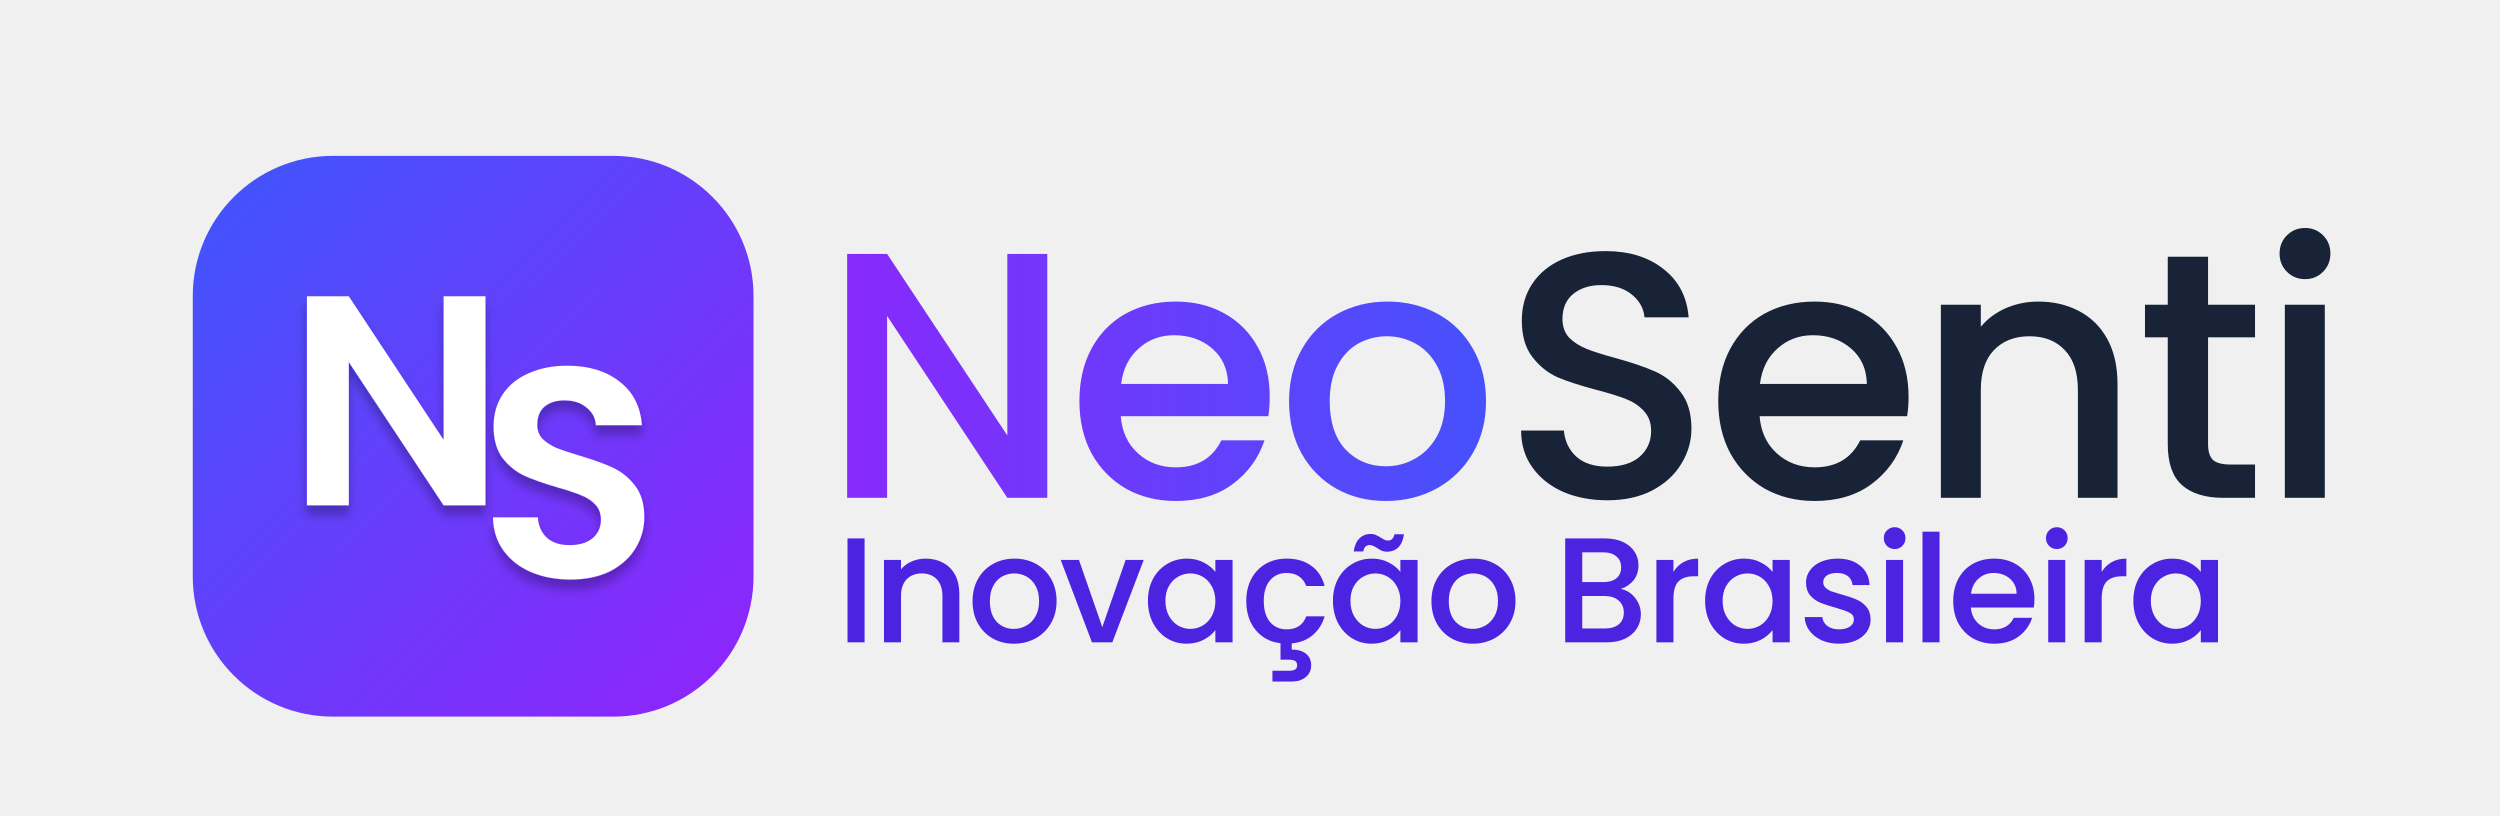
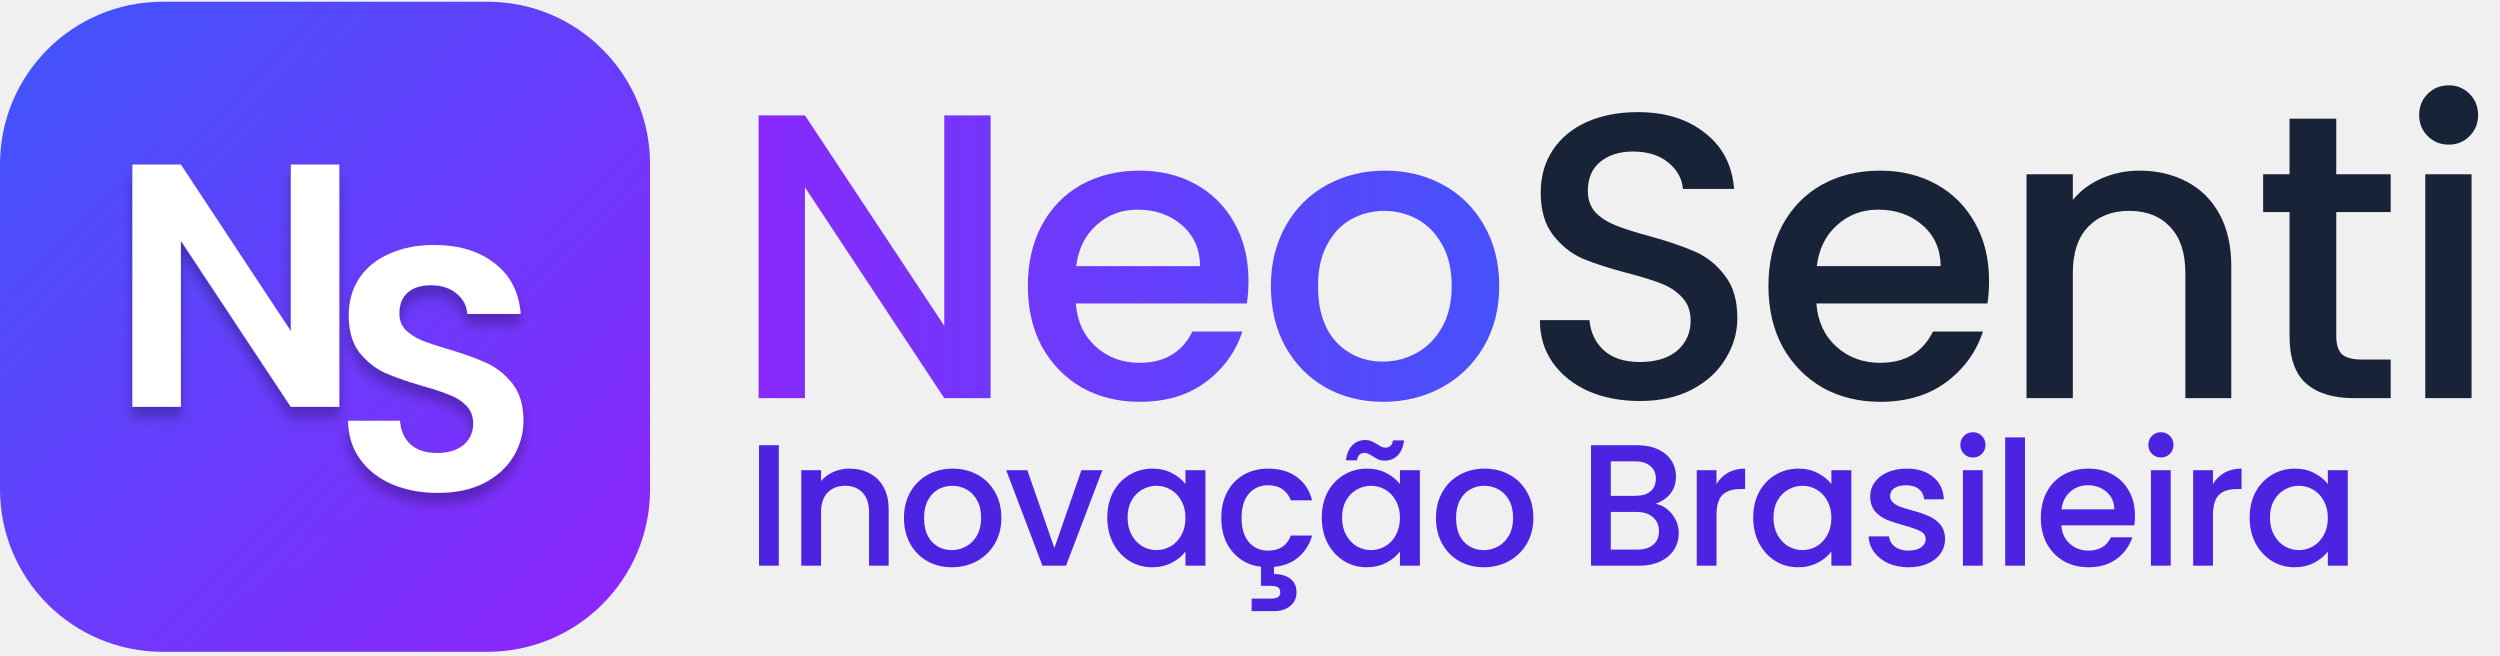
- <svg xmlns="http://www.w3.org/2000/svg" width="1070" height="349" viewBox="0 0 1070 349" fill="none">
-   <path d="M448.234 213.072H431.134L379.684 135.222V213.072H362.584V108.672H379.684L431.134 186.372V108.672H448.234V213.072ZM543.439 169.722C543.439 172.822 543.239 175.622 542.839 178.122H479.689C480.189 184.722 482.639 190.022 487.039 194.022C491.439 198.022 496.839 200.022 503.239 200.022C512.439 200.022 518.939 196.172 522.739 188.472H541.189C538.689 196.072 534.139 202.322 527.539 207.222C521.039 212.022 512.939 214.422 503.239 214.422C495.339 214.422 488.239 212.672 481.939 209.172C475.739 205.572 470.839 200.572 467.239 194.172C463.739 187.672 461.989 180.172 461.989 171.672C461.989 163.172 463.689 155.722 467.089 149.322C470.589 142.822 475.439 137.822 481.639 134.322C487.939 130.822 495.139 129.072 503.239 129.072C511.039 129.072 517.989 130.772 524.089 134.172C530.189 137.572 534.939 142.372 538.339 148.572C541.739 154.672 543.439 161.722 543.439 169.722ZM525.589 164.322C525.489 158.022 523.239 152.972 518.839 149.172C514.439 145.372 508.989 143.472 502.489 143.472C496.589 143.472 491.539 145.372 487.339 149.172C483.139 152.872 480.639 157.922 479.839 164.322H525.589ZM593.118 214.422C585.318 214.422 578.268 212.672 571.968 209.172C565.668 205.572 560.718 200.572 557.118 194.172C553.518 187.672 551.718 180.172 551.718 171.672C551.718 163.272 553.568 155.822 557.268 149.322C560.968 142.822 566.018 137.822 572.418 134.322C578.818 130.822 585.968 129.072 593.868 129.072C601.768 129.072 608.918 130.822 615.318 134.322C621.718 137.822 626.768 142.822 630.468 149.322C634.168 155.822 636.018 163.272 636.018 171.672C636.018 180.072 634.118 187.522 630.318 194.022C626.518 200.522 621.318 205.572 614.718 209.172C608.218 212.672 601.018 214.422 593.118 214.422ZM593.118 199.572C597.518 199.572 601.618 198.522 605.418 196.422C609.318 194.322 612.468 191.172 614.868 186.972C617.268 182.772 618.468 177.672 618.468 171.672C618.468 165.672 617.318 160.622 615.018 156.522C612.718 152.322 609.668 149.172 605.868 147.072C602.068 144.972 597.968 143.922 593.568 143.922C589.168 143.922 585.068 144.972 581.268 147.072C577.568 149.172 574.618 152.322 572.418 156.522C570.218 160.622 569.118 165.672 569.118 171.672C569.118 180.572 571.368 187.472 575.868 192.372C580.468 197.172 586.218 199.572 593.118 199.572Z" fill="url(#paint0_linear_36_146)" />
-   <path d="M687.934 214.122C680.934 214.122 674.634 212.922 669.034 210.522C663.434 208.022 659.034 204.522 655.834 200.022C652.634 195.522 651.034 190.272 651.034 184.272H669.334C669.734 188.772 671.484 192.472 674.584 195.372C677.784 198.272 682.234 199.722 687.934 199.722C693.834 199.722 698.434 198.322 701.734 195.522C705.034 192.622 706.684 188.922 706.684 184.422C706.684 180.922 705.634 178.072 703.534 175.872C701.534 173.672 698.984 171.972 695.884 170.772C692.884 169.572 688.684 168.272 683.284 166.872C676.484 165.072 670.934 163.272 666.634 161.472C662.434 159.572 658.834 156.672 655.834 152.772C652.834 148.872 651.334 143.672 651.334 137.172C651.334 131.172 652.834 125.922 655.834 121.422C658.834 116.922 663.034 113.472 668.434 111.072C673.834 108.672 680.084 107.472 687.184 107.472C697.284 107.472 705.534 110.022 711.934 115.122C718.434 120.122 722.034 127.022 722.734 135.822H703.834C703.534 132.022 701.734 128.772 698.434 126.072C695.134 123.372 690.784 122.022 685.384 122.022C680.484 122.022 676.484 123.272 673.384 125.772C670.284 128.272 668.734 131.872 668.734 136.572C668.734 139.772 669.684 142.422 671.584 144.522C673.584 146.522 676.084 148.122 679.084 149.322C682.084 150.522 686.184 151.822 691.384 153.222C698.284 155.122 703.884 157.022 708.184 158.922C712.584 160.822 716.284 163.772 719.284 167.772C722.384 171.672 723.934 176.922 723.934 183.522C723.934 188.822 722.484 193.822 719.584 198.522C716.784 203.222 712.634 207.022 707.134 209.922C701.734 212.722 695.334 214.122 687.934 214.122ZM816.861 169.722C816.861 172.822 816.661 175.622 816.261 178.122H753.111C753.611 184.722 756.061 190.022 760.461 194.022C764.861 198.022 770.261 200.022 776.661 200.022C785.861 200.022 792.361 196.172 796.161 188.472H814.611C812.111 196.072 807.561 202.322 800.961 207.222C794.461 212.022 786.361 214.422 776.661 214.422C768.761 214.422 761.661 212.672 755.361 209.172C749.161 205.572 744.261 200.572 740.661 194.172C737.161 187.672 735.411 180.172 735.411 171.672C735.411 163.172 737.111 155.722 740.511 149.322C744.011 142.822 748.861 137.822 755.061 134.322C761.361 130.822 768.561 129.072 776.661 129.072C784.461 129.072 791.411 130.772 797.511 134.172C803.611 137.572 808.361 142.372 811.761 148.572C815.161 154.672 816.861 161.722 816.861 169.722ZM799.011 164.322C798.911 158.022 796.661 152.972 792.261 149.172C787.861 145.372 782.411 143.472 775.911 143.472C770.011 143.472 764.961 145.372 760.761 149.172C756.561 152.872 754.061 157.922 753.261 164.322H799.011ZM872.389 129.072C878.889 129.072 884.689 130.422 889.789 133.122C894.989 135.822 899.039 139.822 901.939 145.122C904.839 150.422 906.289 156.822 906.289 164.322V213.072H889.339V166.872C889.339 159.472 887.489 153.822 883.789 149.922C880.089 145.922 875.039 143.922 868.639 143.922C862.239 143.922 857.139 145.922 853.339 149.922C849.639 153.822 847.789 159.472 847.789 166.872V213.072H830.689V130.422H847.789V139.872C850.589 136.472 854.139 133.822 858.439 131.922C862.839 130.022 867.489 129.072 872.389 129.072ZM945.052 144.372V190.122C945.052 193.222 945.752 195.472 947.152 196.872C948.652 198.172 951.152 198.822 954.652 198.822H965.152V213.072H951.652C943.952 213.072 938.052 211.272 933.952 207.672C929.852 204.072 927.802 198.222 927.802 190.122V144.372H918.052V130.422H927.802V109.872H945.052V130.422H965.152V144.372H945.052ZM986.612 119.472C983.512 119.472 980.912 118.422 978.812 116.322C976.712 114.222 975.662 111.622 975.662 108.522C975.662 105.422 976.712 102.822 978.812 100.722C980.912 98.622 983.512 97.572 986.612 97.572C989.612 97.572 992.162 98.622 994.262 100.722C996.362 102.822 997.412 105.422 997.412 108.522C997.412 111.622 996.362 114.222 994.262 116.322C992.162 118.422 989.612 119.472 986.612 119.472ZM995.012 130.422V213.072H977.912V130.422H995.012Z" fill="#182337" />
-   <rect x="82.504" y="66.714" width="240" height="240" rx="60" fill="url(#paint1_linear_36_146)" />
-   <g filter="url(#filter0_d_36_146)">
-     <path d="M207.785 216.287H189.865L149.289 154.975V216.287H131.369V126.815H149.289L189.865 188.255V126.815H207.785V216.287Z" fill="white" />
+ <svg xmlns="http://www.w3.org/2000/svg" width="923" height="242" viewBox="0 0 923 242" fill="none">
+   <g clip-path="url(#clip0_36_146)">
+     <path d="M365.73 147H348.63L297.18 69.15V147H280.08V42.6H297.18L348.63 120.3V42.6H365.73V147ZM460.936 103.65C460.936 106.75 460.736 109.55 460.336 112.05H397.186C397.686 118.65 400.136 123.95 404.536 127.95C408.936 131.95 414.336 133.95 420.736 133.95C429.936 133.95 436.436 130.1 440.236 122.4H458.686C456.186 130 451.636 136.25 445.036 141.15C438.536 145.95 430.436 148.35 420.736 148.35C412.836 148.35 405.736 146.6 399.436 143.1C393.236 139.5 388.336 134.5 384.736 128.1C381.236 121.6 379.486 114.1 379.486 105.6C379.486 97.1 381.186 89.65 384.586 83.25C388.086 76.75 392.936 71.75 399.136 68.25C405.436 64.75 412.636 63 420.736 63C428.536 63 435.486 64.7 441.586 68.1C447.686 71.5 452.436 76.3 455.836 82.5C459.236 88.6 460.936 95.65 460.936 103.65ZM443.086 98.25C442.986 91.95 440.736 86.9 436.336 83.1C431.936 79.3 426.486 77.4 419.986 77.4C414.086 77.4 409.036 79.3 404.836 83.1C400.636 86.8 398.136 91.85 397.336 98.25H443.086ZM510.614 148.35C502.814 148.35 495.764 146.6 489.464 143.1C483.164 139.5 478.214 134.5 474.614 128.1C471.014 121.6 469.214 114.1 469.214 105.6C469.214 97.2 471.064 89.75 474.764 83.25C478.464 76.75 483.514 71.75 489.914 68.25C496.314 64.75 503.464 63 511.364 63C519.264 63 526.414 64.75 532.814 68.25C539.214 71.75 544.264 76.75 547.964 83.25C551.664 89.75 553.514 97.2 553.514 105.6C553.514 114 551.614 121.45 547.814 127.95C544.014 134.45 538.814 139.5 532.214 143.1C525.714 146.6 518.514 148.35 510.614 148.35ZM510.614 133.5C515.014 133.5 519.114 132.45 522.914 130.35C526.814 128.25 529.964 125.1 532.364 120.9C534.764 116.7 535.964 111.6 535.964 105.6C535.964 99.6 534.814 94.55 532.514 90.45C530.214 86.25 527.164 83.1 523.364 81C519.564 78.9 515.464 77.85 511.064 77.85C506.664 77.85 502.564 78.9 498.764 81C495.064 83.1 492.114 86.25 489.914 90.45C487.714 94.55 486.614 99.6 486.614 105.6C486.614 114.5 488.864 121.4 493.364 126.3C497.964 131.1 503.714 133.5 510.614 133.5Z" fill="url(#paint0_linear_36_146)" />
+     <path d="M605.43 148.05C598.43 148.05 592.13 146.85 586.53 144.45C580.93 141.95 576.53 138.45 573.33 133.95C570.13 129.45 568.53 124.2 568.53 118.2H586.83C587.23 122.7 588.98 126.4 592.08 129.3C595.28 132.2 599.73 133.65 605.43 133.65C611.33 133.65 615.93 132.25 619.23 129.45C622.53 126.55 624.18 122.85 624.18 118.35C624.18 114.85 623.13 112 621.03 109.8C619.03 107.6 616.48 105.9 613.38 104.7C610.38 103.5 606.18 102.2 600.78 100.8C593.98 99 588.43 97.2 584.13 95.4C579.93 93.5 576.33 90.6 573.33 86.7C570.33 82.8 568.83 77.6 568.83 71.1C568.83 65.1 570.33 59.85 573.33 55.35C576.33 50.85 580.53 47.4 585.93 45C591.33 42.6 597.58 41.4 604.68 41.4C614.78 41.4 623.03 43.95 629.43 49.05C635.93 54.05 639.53 60.95 640.23 69.75H621.33C621.03 65.95 619.23 62.7 615.93 60C612.63 57.3 608.28 55.95 602.88 55.95C597.98 55.95 593.98 57.2 590.88 59.7C587.78 62.2 586.23 65.8 586.23 70.5C586.23 73.7 587.18 76.35 589.08 78.45C591.08 80.45 593.58 82.05 596.58 83.25C599.58 84.45 603.68 85.75 608.88 87.15C615.78 89.05 621.38 90.95 625.68 92.85C630.08 94.75 633.78 97.7 636.78 101.7C639.88 105.6 641.43 110.85 641.43 117.45C641.43 122.75 639.98 127.75 637.08 132.45C634.28 137.15 630.13 140.95 624.63 143.85C619.23 146.65 612.83 148.05 605.43 148.05ZM734.357 103.65C734.357 106.75 734.157 109.55 733.757 112.05H670.607C671.107 118.65 673.557 123.95 677.957 127.95C682.357 131.95 687.757 133.95 694.157 133.95C703.357 133.95 709.857 130.1 713.657 122.4H732.107C729.607 130 725.057 136.25 718.457 141.15C711.957 145.95 703.857 148.35 694.157 148.35C686.257 148.35 679.157 146.6 672.857 143.1C666.657 139.5 661.757 134.5 658.157 128.1C654.657 121.6 652.907 114.1 652.907 105.6C652.907 97.1 654.607 89.65 658.007 83.25C661.507 76.75 666.357 71.75 672.557 68.25C678.857 64.75 686.057 63 694.157 63C701.957 63 708.907 64.7 715.007 68.1C721.107 71.5 725.857 76.3 729.257 82.5C732.657 88.6 734.357 95.65 734.357 103.65ZM716.507 98.25C716.407 91.95 714.157 86.9 709.757 83.1C705.357 79.3 699.907 77.4 693.407 77.4C687.507 77.4 682.457 79.3 678.257 83.1C674.057 86.8 671.557 91.85 670.757 98.25H716.507ZM789.886 63C796.386 63 802.186 64.35 807.286 67.05C812.486 69.75 816.536 73.75 819.436 79.05C822.336 84.35 823.786 90.75 823.786 98.25V147H806.836V100.8C806.836 93.4 804.986 87.75 801.286 83.85C797.586 79.85 792.536 77.85 786.136 77.85C779.736 77.85 774.636 79.85 770.836 83.85C767.136 87.75 765.286 93.4 765.286 100.8V147H748.186V64.35H765.286V73.8C768.086 70.4 771.636 67.75 775.936 65.85C780.336 63.95 784.986 63 789.886 63ZM862.548 78.3V124.05C862.548 127.15 863.248 129.4 864.648 130.8C866.148 132.1 868.648 132.75 872.148 132.75H882.648V147H869.148C861.448 147 855.548 145.2 851.448 141.6C847.348 138 845.298 132.15 845.298 124.05V78.3H835.548V64.35H845.298V43.8H862.548V64.35H882.648V78.3H862.548ZM904.108 53.4C901.008 53.4 898.408 52.35 896.308 50.25C894.208 48.15 893.158 45.55 893.158 42.45C893.158 39.35 894.208 36.75 896.308 34.65C898.408 32.55 901.008 31.5 904.108 31.5C907.108 31.5 909.658 32.55 911.758 34.65C913.858 36.75 914.908 39.35 914.908 42.45C914.908 45.55 913.858 48.15 911.758 50.25C909.658 52.35 907.108 53.4 904.108 53.4ZM912.508 64.35V147H895.408V64.35H912.508Z" fill="#182337" />
+     <rect y="0.642" width="240" height="240" rx="60" fill="url(#paint1_linear_36_146)" />
+     <g filter="url(#filter0_d_36_146)">
+       <path d="M125.281 150.215H107.361L66.785 88.903V150.215H48.865V60.743H66.785L107.361 122.183V60.743H125.281V150.215Z" fill="white" />
+     </g>
+     <g filter="url(#filter1_d_36_146)">
+       <path d="M161.647 181.964C155.417 181.964 149.785 180.898 144.751 178.764C139.801 176.631 135.876 173.559 132.975 169.548C130.073 165.538 128.58 160.802 128.495 155.34H147.695C147.951 159.01 149.231 161.911 151.535 164.044C153.924 166.178 157.167 167.244 161.263 167.244C165.444 167.244 168.729 166.263 171.119 164.3C173.508 162.252 174.703 159.607 174.703 156.364C174.703 153.719 173.892 151.543 172.271 149.836C170.649 148.13 168.601 146.807 166.127 145.868C163.737 144.844 160.409 143.735 156.143 142.54C150.34 140.834 145.604 139.17 141.935 137.548C138.351 135.842 135.236 133.324 132.591 129.996C130.031 126.583 128.751 122.06 128.751 116.428C128.751 111.138 130.073 106.53 132.719 102.604C135.364 98.679 139.076 95.692 143.855 93.644C148.633 91.511 154.095 90.444 160.239 90.444C169.455 90.444 176.921 92.706 182.639 97.228C188.441 101.666 191.641 107.895 192.239 115.916H172.527C172.356 112.844 171.033 110.327 168.559 108.364C166.169 106.316 162.969 105.292 158.959 105.292C155.46 105.292 152.644 106.188 150.511 107.98C148.463 109.772 147.439 112.375 147.439 115.788C147.439 118.178 148.207 120.183 149.743 121.804C151.364 123.34 153.327 124.62 155.631 125.644C158.02 126.583 161.348 127.692 165.615 128.972C171.417 130.679 176.153 132.386 179.823 134.092C183.492 135.799 186.649 138.359 189.295 141.772C191.94 145.186 193.263 149.666 193.263 155.212C193.263 159.991 192.025 164.428 189.551 168.524C187.076 172.62 183.449 175.906 178.671 178.38C173.892 180.77 168.217 181.964 161.647 181.964Z" fill="white" />
+     </g>
+     <path d="M287.532 164.375V208.855H280.236V164.375H287.532ZM313.623 173.015C316.396 173.015 318.871 173.591 321.047 174.743C323.265 175.895 324.993 177.602 326.231 179.863C327.468 182.125 328.087 184.855 328.087 188.055V208.855H320.855V189.143C320.855 185.986 320.065 183.575 318.487 181.911C316.908 180.205 314.753 179.351 312.023 179.351C309.292 179.351 307.116 180.205 305.495 181.911C303.916 183.575 303.127 185.986 303.127 189.143V208.855H295.831V173.591H303.127V177.623C304.321 176.173 305.836 175.042 307.671 174.231C309.548 173.421 311.532 173.015 313.623 173.015ZM351.409 209.431C348.081 209.431 345.073 208.685 342.385 207.191C339.697 205.655 337.585 203.522 336.049 200.791C334.513 198.018 333.745 194.818 333.745 191.191C333.745 187.607 334.534 184.429 336.113 181.655C337.692 178.882 339.846 176.749 342.577 175.255C345.308 173.762 348.358 173.015 351.729 173.015C355.1 173.015 358.15 173.762 360.881 175.255C363.612 176.749 365.766 178.882 367.345 181.655C368.924 184.429 369.713 187.607 369.713 191.191C369.713 194.775 368.902 197.954 367.281 200.727C365.66 203.501 363.441 205.655 360.625 207.191C357.852 208.685 354.78 209.431 351.409 209.431ZM351.409 203.095C353.286 203.095 355.036 202.647 356.657 201.751C358.321 200.855 359.665 199.511 360.689 197.719C361.713 195.927 362.225 193.751 362.225 191.191C362.225 188.631 361.734 186.477 360.753 184.727C359.772 182.935 358.47 181.591 356.849 180.695C355.228 179.799 353.478 179.351 351.601 179.351C349.724 179.351 347.974 179.799 346.353 180.695C344.774 181.591 343.516 182.935 342.577 184.727C341.638 186.477 341.169 188.631 341.169 191.191C341.169 194.989 342.129 197.933 344.049 200.023C346.012 202.071 348.465 203.095 351.409 203.095ZM389.278 202.327L399.262 173.591H407.006L393.566 208.855H384.862L371.486 173.591H379.294L389.278 202.327ZM408.809 191.063C408.809 187.522 409.534 184.386 410.985 181.655C412.478 178.925 414.483 176.813 417.001 175.319C419.561 173.783 422.377 173.015 425.449 173.015C428.222 173.015 430.633 173.57 432.681 174.679C434.771 175.746 436.435 177.09 437.673 178.711V173.591H445.033V208.855H437.673V203.607C436.435 205.271 434.75 206.658 432.617 207.767C430.483 208.877 428.051 209.431 425.321 209.431C422.291 209.431 419.518 208.663 417.001 207.127C414.483 205.549 412.478 203.373 410.985 200.599C409.534 197.783 408.809 194.605 408.809 191.063ZM437.673 191.191C437.673 188.759 437.161 186.647 436.137 184.855C435.155 183.063 433.854 181.698 432.233 180.759C430.611 179.821 428.862 179.351 426.985 179.351C425.107 179.351 423.358 179.821 421.737 180.759C420.115 181.655 418.793 182.999 417.769 184.791C416.787 186.541 416.297 188.631 416.297 191.063C416.297 193.495 416.787 195.629 417.769 197.463C418.793 199.298 420.115 200.706 421.737 201.687C423.401 202.626 425.15 203.095 426.985 203.095C428.862 203.095 430.611 202.626 432.233 201.687C433.854 200.749 435.155 199.383 436.137 197.591C437.161 195.757 437.673 193.623 437.673 191.191ZM468.184 203.287C472.408 203.287 475.202 201.431 476.568 197.719H484.44C483.501 200.962 481.816 203.629 479.384 205.719C476.994 207.767 473.986 208.962 470.36 209.303V211.927C472.834 211.927 474.84 212.503 476.376 213.655C477.912 214.85 478.68 216.514 478.68 218.647C478.68 220.781 477.912 222.466 476.376 223.703C474.84 224.983 472.898 225.623 470.552 225.623H462.104V221.015H469.08C470.274 221.015 471.17 220.845 471.768 220.503C472.365 220.162 472.664 219.543 472.664 218.647C472.664 217.751 472.365 217.133 471.768 216.791C471.17 216.45 470.274 216.279 469.08 216.279H465.56V209.239C462.658 208.898 460.098 207.938 457.88 206.359C455.661 204.738 453.933 202.647 452.696 200.087C451.501 197.485 450.904 194.519 450.904 191.191C450.904 187.565 451.629 184.386 453.08 181.655C454.573 178.882 456.621 176.749 459.224 175.255C461.826 173.762 464.813 173.015 468.184 173.015C472.45 173.015 475.97 174.039 478.744 176.087C481.56 178.093 483.458 180.973 484.44 184.727H476.568C475.928 182.978 474.904 181.613 473.496 180.631C472.088 179.65 470.317 179.159 468.184 179.159C465.197 179.159 462.808 180.226 461.016 182.359C459.266 184.45 458.392 187.394 458.392 191.191C458.392 194.989 459.266 197.954 461.016 200.087C462.808 202.221 465.197 203.287 468.184 203.287ZM487.999 191.063C487.999 187.522 488.724 184.386 490.175 181.655C491.668 178.925 493.673 176.813 496.191 175.319C498.751 173.783 501.567 173.015 504.639 173.015C507.412 173.015 509.823 173.57 511.871 174.679C513.961 175.746 515.625 177.09 516.863 178.711V173.591H524.223V208.855H516.863V203.607C515.625 205.271 513.94 206.658 511.807 207.767C509.673 208.877 507.241 209.431 504.511 209.431C501.481 209.431 498.708 208.663 496.191 207.127C493.673 205.549 491.668 203.373 490.175 200.599C488.724 197.783 487.999 194.605 487.999 191.063ZM516.863 191.191C516.863 188.759 516.351 186.647 515.327 184.855C514.345 183.063 513.044 181.698 511.423 180.759C509.801 179.821 508.052 179.351 506.175 179.351C504.297 179.351 502.548 179.821 500.927 180.759C499.305 181.655 497.983 182.999 496.959 184.791C495.977 186.541 495.487 188.631 495.487 191.063C495.487 193.495 495.977 195.629 496.959 197.463C497.983 199.298 499.305 200.706 500.927 201.687C502.591 202.626 504.34 203.095 506.175 203.095C508.052 203.095 509.801 202.626 511.423 201.687C513.044 200.749 514.345 199.383 515.327 197.591C516.351 195.757 516.863 193.623 516.863 191.191ZM496.895 169.943C497.236 167.469 498.047 165.613 499.327 164.375C500.607 163.095 502.207 162.455 504.127 162.455C504.937 162.455 505.641 162.583 506.239 162.839C506.836 163.095 507.561 163.479 508.415 163.991C509.055 164.418 509.588 164.738 510.015 164.951C510.484 165.165 510.996 165.271 511.551 165.271C512.276 165.271 512.873 165.058 513.343 164.631C513.855 164.162 514.175 163.479 514.303 162.583H518.399C518.057 165.058 517.247 166.935 515.967 168.215C514.687 169.453 513.087 170.071 511.167 170.071C510.356 170.071 509.631 169.943 508.991 169.687C508.351 169.389 507.647 168.983 506.879 168.471C506.111 168.002 505.513 167.682 505.087 167.511C504.703 167.298 504.255 167.191 503.743 167.191C503.017 167.191 502.399 167.426 501.887 167.895C501.417 168.365 501.119 169.047 500.991 169.943H496.895ZM547.822 209.431C544.494 209.431 541.486 208.685 538.798 207.191C536.11 205.655 533.998 203.522 532.462 200.791C530.926 198.018 530.158 194.818 530.158 191.191C530.158 187.607 530.947 184.429 532.526 181.655C534.104 178.882 536.259 176.749 538.99 175.255C541.72 173.762 544.771 173.015 548.142 173.015C551.512 173.015 554.563 173.762 557.294 175.255C560.024 176.749 562.179 178.882 563.758 181.655C565.336 184.429 566.126 187.607 566.126 191.191C566.126 194.775 565.315 197.954 563.694 200.727C562.072 203.501 559.854 205.655 557.038 207.191C554.264 208.685 551.192 209.431 547.822 209.431ZM547.822 203.095C549.699 203.095 551.448 202.647 553.07 201.751C554.734 200.855 556.078 199.511 557.102 197.719C558.126 195.927 558.638 193.751 558.638 191.191C558.638 188.631 558.147 186.477 557.166 184.727C556.184 182.935 554.883 181.591 553.262 180.695C551.64 179.799 549.891 179.351 548.014 179.351C546.136 179.351 544.387 179.799 542.766 180.695C541.187 181.591 539.928 182.935 538.99 184.727C538.051 186.477 537.582 188.631 537.582 191.191C537.582 194.989 538.542 197.933 540.462 200.023C542.424 202.071 544.878 203.095 547.822 203.095ZM611.211 186.007C613.6 186.434 615.627 187.693 617.291 189.783C618.955 191.874 619.787 194.242 619.787 196.887C619.787 199.149 619.19 201.197 617.995 203.031C616.843 204.823 615.158 206.253 612.939 207.319C610.72 208.343 608.139 208.855 605.195 208.855H587.403V164.375H604.363C607.392 164.375 609.995 164.887 612.171 165.911C614.347 166.935 615.99 168.322 617.099 170.071C618.208 171.778 618.763 173.698 618.763 175.831C618.763 178.391 618.08 180.525 616.715 182.231C615.35 183.938 613.515 185.197 611.211 186.007ZM594.699 183.063H603.723C606.112 183.063 607.968 182.53 609.291 181.463C610.656 180.354 611.339 178.775 611.339 176.727C611.339 174.722 610.656 173.165 609.291 172.055C607.968 170.903 606.112 170.327 603.723 170.327H594.699V183.063ZM604.555 202.903C607.03 202.903 608.971 202.306 610.379 201.111C611.787 199.917 612.491 198.253 612.491 196.119C612.491 193.943 611.744 192.215 610.251 190.935C608.758 189.655 606.774 189.015 604.299 189.015H594.699V202.903H604.555ZM633.732 178.711C634.798 176.919 636.206 175.533 637.956 174.551C639.748 173.527 641.86 173.015 644.292 173.015V180.567H642.436C639.577 180.567 637.401 181.293 635.908 182.743C634.457 184.194 633.732 186.711 633.732 190.295V208.855H626.436V173.591H633.732V178.711ZM647.286 191.063C647.286 187.522 648.011 184.386 649.462 181.655C650.955 178.925 652.961 176.813 655.478 175.319C658.038 173.783 660.854 173.015 663.926 173.015C666.699 173.015 669.11 173.57 671.158 174.679C673.249 175.746 674.913 177.09 676.15 178.711V173.591H683.51V208.855H676.15V203.607C674.913 205.271 673.227 206.658 671.094 207.767C668.961 208.877 666.529 209.431 663.798 209.431C660.769 209.431 657.995 208.663 655.478 207.127C652.961 205.549 650.955 203.373 649.462 200.599C648.011 197.783 647.286 194.605 647.286 191.063ZM676.15 191.191C676.15 188.759 675.638 186.647 674.614 184.855C673.633 183.063 672.331 181.698 670.71 180.759C669.089 179.821 667.339 179.351 665.462 179.351C663.585 179.351 661.835 179.821 660.214 180.759C658.593 181.655 657.27 182.999 656.246 184.791C655.265 186.541 654.774 188.631 654.774 191.063C654.774 193.495 655.265 195.629 656.246 197.463C657.27 199.298 658.593 200.706 660.214 201.687C661.878 202.626 663.627 203.095 665.462 203.095C667.339 203.095 669.089 202.626 670.71 201.687C672.331 200.749 673.633 199.383 674.614 197.591C675.638 195.757 676.15 193.623 676.15 191.191ZM704.613 209.431C701.84 209.431 699.344 208.941 697.125 207.959C694.949 206.935 693.221 205.57 691.941 203.863C690.661 202.114 689.978 200.173 689.893 198.039H697.445C697.573 199.533 698.277 200.791 699.557 201.815C700.88 202.797 702.522 203.287 704.485 203.287C706.533 203.287 708.112 202.903 709.221 202.135C710.373 201.325 710.949 200.301 710.949 199.063C710.949 197.741 710.309 196.759 709.029 196.119C707.792 195.479 705.808 194.775 703.077 194.007C700.432 193.282 698.277 192.578 696.613 191.895C694.949 191.213 693.498 190.167 692.261 188.759C691.066 187.351 690.469 185.495 690.469 183.191C690.469 181.314 691.024 179.607 692.133 178.071C693.242 176.493 694.821 175.255 696.869 174.359C698.96 173.463 701.349 173.015 704.037 173.015C708.048 173.015 711.269 174.039 713.701 176.087C716.176 178.093 717.498 180.845 717.669 184.343H710.373C710.245 182.765 709.605 181.506 708.453 180.567C707.301 179.629 705.744 179.159 703.781 179.159C701.861 179.159 700.389 179.522 699.365 180.247C698.341 180.973 697.829 181.933 697.829 183.127C697.829 184.066 698.17 184.855 698.853 185.495C699.536 186.135 700.368 186.647 701.349 187.031C702.33 187.373 703.781 187.821 705.701 188.375C708.261 189.058 710.352 189.762 711.973 190.487C713.637 191.17 715.066 192.194 716.261 193.559C717.456 194.925 718.074 196.738 718.117 198.999C718.117 201.005 717.562 202.797 716.453 204.375C715.344 205.954 713.765 207.191 711.717 208.087C709.712 208.983 707.344 209.431 704.613 209.431ZM728.433 168.919C727.11 168.919 726.001 168.471 725.105 167.575C724.209 166.679 723.761 165.57 723.761 164.247C723.761 162.925 724.209 161.815 725.105 160.919C726.001 160.023 727.11 159.575 728.433 159.575C729.713 159.575 730.801 160.023 731.697 160.919C732.593 161.815 733.041 162.925 733.041 164.247C733.041 165.57 732.593 166.679 731.697 167.575C730.801 168.471 729.713 168.919 728.433 168.919ZM732.017 173.591V208.855H724.721V173.591H732.017ZM747.612 161.495V208.855H740.316V161.495H747.612ZM788.231 190.359C788.231 191.682 788.145 192.877 787.975 193.943H761.031C761.244 196.759 762.289 199.021 764.167 200.727C766.044 202.434 768.348 203.287 771.079 203.287C775.004 203.287 777.777 201.645 779.399 198.359H787.271C786.204 201.602 784.263 204.269 781.447 206.359C778.673 208.407 775.217 209.431 771.079 209.431C767.708 209.431 764.679 208.685 761.991 207.191C759.345 205.655 757.255 203.522 755.719 200.791C754.225 198.018 753.479 194.818 753.479 191.191C753.479 187.565 754.204 184.386 755.655 181.655C757.148 178.882 759.217 176.749 761.863 175.255C764.551 173.762 767.623 173.015 771.079 173.015C774.407 173.015 777.372 173.741 779.975 175.191C782.577 176.642 784.604 178.69 786.055 181.335C787.505 183.938 788.231 186.946 788.231 190.359ZM780.615 188.055C780.572 185.367 779.612 183.213 777.735 181.591C775.857 179.97 773.532 179.159 770.759 179.159C768.241 179.159 766.087 179.97 764.295 181.591C762.503 183.17 761.436 185.325 761.095 188.055H780.615ZM797.843 168.919C796.52 168.919 795.411 168.471 794.515 167.575C793.619 166.679 793.171 165.57 793.171 164.247C793.171 162.925 793.619 161.815 794.515 160.919C795.411 160.023 796.52 159.575 797.843 159.575C799.123 159.575 800.211 160.023 801.107 160.919C802.003 161.815 802.451 162.925 802.451 164.247C802.451 165.57 802.003 166.679 801.107 167.575C800.211 168.471 799.123 168.919 797.843 168.919ZM801.427 173.591V208.855H794.131V173.591H801.427ZM817.022 178.711C818.088 176.919 819.496 175.533 821.246 174.551C823.038 173.527 825.15 173.015 827.582 173.015V180.567H825.726C822.867 180.567 820.691 181.293 819.198 182.743C817.747 184.194 817.022 186.711 817.022 190.295V208.855H809.726V173.591H817.022V178.711ZM830.576 191.063C830.576 187.522 831.301 184.386 832.752 181.655C834.245 178.925 836.251 176.813 838.768 175.319C841.328 173.783 844.144 173.015 847.216 173.015C849.989 173.015 852.4 173.57 854.448 174.679C856.539 175.746 858.203 177.09 859.44 178.711V173.591H866.8V208.855H859.44V203.607C858.203 205.271 856.517 206.658 854.384 207.767C852.251 208.877 849.819 209.431 847.088 209.431C844.059 209.431 841.285 208.663 838.768 207.127C836.251 205.549 834.245 203.373 832.752 200.599C831.301 197.783 830.576 194.605 830.576 191.063ZM859.44 191.191C859.44 188.759 858.928 186.647 857.904 184.855C856.923 183.063 855.621 181.698 854 180.759C852.379 179.821 850.629 179.351 848.752 179.351C846.875 179.351 845.125 179.821 843.504 180.759C841.883 181.655 840.56 182.999 839.536 184.791C838.555 186.541 838.064 188.631 838.064 191.063C838.064 193.495 838.555 195.629 839.536 197.463C840.56 199.298 841.883 200.706 843.504 201.687C845.168 202.626 846.917 203.095 848.752 203.095C850.629 203.095 852.379 202.626 854 201.687C855.621 200.749 856.923 199.383 857.904 197.591C858.928 195.757 859.44 193.623 859.44 191.191Z" fill="#4C23E1" />
  </g>
-   <g filter="url(#filter1_d_36_146)">
-     <path d="M244.151 248.037C237.921 248.037 232.289 246.97 227.255 244.837C222.305 242.703 218.38 239.631 215.479 235.621C212.577 231.61 211.084 226.874 210.999 221.413H230.199C230.455 225.082 231.735 227.983 234.039 230.117C236.428 232.25 239.671 233.317 243.767 233.317C247.948 233.317 251.233 232.335 253.623 230.373C256.012 228.325 257.207 225.679 257.207 222.437C257.207 219.791 256.396 217.615 254.775 215.909C253.153 214.202 251.105 212.879 248.631 211.941C246.241 210.917 242.913 209.807 238.647 208.613C232.844 206.906 228.108 205.242 224.439 203.621C220.855 201.914 217.74 199.397 215.095 196.069C212.535 192.655 211.255 188.133 211.255 182.501C211.255 177.21 212.577 172.602 215.223 168.677C217.868 164.751 221.58 161.765 226.359 159.717C231.137 157.583 236.599 156.517 242.743 156.517C251.959 156.517 259.425 158.778 265.143 163.301C270.945 167.738 274.145 173.967 274.743 181.989H255.031C254.86 178.917 253.537 176.399 251.063 174.437C248.673 172.389 245.473 171.365 241.463 171.365C237.964 171.365 235.148 172.261 233.015 174.053C230.967 175.845 229.943 178.447 229.943 181.861C229.943 184.25 230.711 186.255 232.247 187.877C233.868 189.413 235.831 190.693 238.135 191.717C240.524 192.655 243.852 193.765 248.119 195.045C253.921 196.751 258.657 198.458 262.327 200.165C265.996 201.871 269.153 204.431 271.799 207.845C274.444 211.258 275.767 215.738 275.767 221.285C275.767 226.063 274.529 230.501 272.055 234.597C269.58 238.693 265.953 241.978 261.175 244.453C256.396 246.842 250.721 248.037 244.151 248.037Z" fill="white" />
-   </g>
-   <path d="M370.035 230.448V274.928H362.739V230.448H370.035ZM396.126 239.088C398.9 239.088 401.374 239.664 403.55 240.816C405.769 241.968 407.497 243.674 408.734 245.936C409.972 248.197 410.59 250.928 410.59 254.128V274.928H403.358V255.216C403.358 252.058 402.569 249.648 400.99 247.984C399.412 246.277 397.257 245.424 394.526 245.424C391.796 245.424 389.62 246.277 387.998 247.984C386.42 249.648 385.63 252.058 385.63 255.216V274.928H378.334V239.664H385.63V243.696C386.825 242.245 388.34 241.114 390.174 240.304C392.052 239.493 394.036 239.088 396.126 239.088ZM433.913 275.504C430.585 275.504 427.577 274.757 424.889 273.264C422.201 271.728 420.089 269.594 418.553 266.864C417.017 264.09 416.249 260.89 416.249 257.264C416.249 253.68 417.038 250.501 418.617 247.728C420.196 244.954 422.35 242.821 425.081 241.328C427.812 239.834 430.862 239.088 434.233 239.088C437.604 239.088 440.654 239.834 443.385 241.328C446.116 242.821 448.27 244.954 449.849 247.728C451.428 250.501 452.217 253.68 452.217 257.264C452.217 260.848 451.406 264.026 449.785 266.8C448.164 269.573 445.945 271.728 443.129 273.264C440.356 274.757 437.284 275.504 433.913 275.504ZM433.913 269.168C435.79 269.168 437.54 268.72 439.161 267.824C440.825 266.928 442.169 265.584 443.193 263.792C444.217 262 444.729 259.824 444.729 257.264C444.729 254.704 444.238 252.549 443.257 250.8C442.276 249.008 440.974 247.664 439.353 246.768C437.732 245.872 435.982 245.424 434.105 245.424C432.228 245.424 430.478 245.872 428.857 246.768C427.278 247.664 426.02 249.008 425.081 250.8C424.142 252.549 423.673 254.704 423.673 257.264C423.673 261.061 424.633 264.005 426.553 266.096C428.516 268.144 430.969 269.168 433.913 269.168ZM471.781 268.4L481.765 239.664H489.509L476.069 274.928H467.365L453.989 239.664H461.797L471.781 268.4ZM491.312 257.136C491.312 253.594 492.038 250.458 493.488 247.728C494.982 244.997 496.987 242.885 499.504 241.392C502.064 239.856 504.88 239.088 507.952 239.088C510.726 239.088 513.136 239.642 515.184 240.752C517.275 241.818 518.939 243.162 520.176 244.784V239.664H527.536V274.928H520.176V269.68C518.939 271.344 517.254 272.73 515.12 273.84C512.987 274.949 510.555 275.504 507.824 275.504C504.795 275.504 502.022 274.736 499.504 273.2C496.987 271.621 494.982 269.445 493.488 266.672C492.038 263.856 491.312 260.677 491.312 257.136ZM520.176 257.264C520.176 254.832 519.664 252.72 518.64 250.928C517.659 249.136 516.358 247.77 514.736 246.832C513.115 245.893 511.366 245.424 509.488 245.424C507.611 245.424 505.862 245.893 504.24 246.832C502.619 247.728 501.296 249.072 500.272 250.864C499.291 252.613 498.8 254.704 498.8 257.136C498.8 259.568 499.291 261.701 500.272 263.536C501.296 265.37 502.619 266.778 504.24 267.76C505.904 268.698 507.654 269.168 509.488 269.168C511.366 269.168 513.115 268.698 514.736 267.76C516.358 266.821 517.659 265.456 518.64 263.664C519.664 261.829 520.176 259.696 520.176 257.264ZM550.687 269.36C554.911 269.36 557.706 267.504 559.071 263.792H566.943C566.005 267.034 564.319 269.701 561.887 271.792C559.498 273.84 556.49 275.034 552.863 275.376V278C555.338 278 557.343 278.576 558.879 279.728C560.415 280.922 561.183 282.586 561.183 284.72C561.183 286.853 560.415 288.538 558.879 289.776C557.343 291.056 555.402 291.696 553.055 291.696H544.607V287.088H551.583C552.778 287.088 553.674 286.917 554.271 286.576C554.869 286.234 555.167 285.616 555.167 284.72C555.167 283.824 554.869 283.205 554.271 282.864C553.674 282.522 552.778 282.352 551.583 282.352H548.063V275.312C545.162 274.97 542.602 274.01 540.383 272.432C538.165 270.81 536.437 268.72 535.199 266.16C534.005 263.557 533.407 260.592 533.407 257.264C533.407 253.637 534.133 250.458 535.583 247.728C537.077 244.954 539.125 242.821 541.727 241.328C544.33 239.834 547.317 239.088 550.687 239.088C554.954 239.088 558.474 240.112 561.247 242.16C564.063 244.165 565.962 247.045 566.943 250.8H559.071C558.431 249.05 557.407 247.685 555.999 246.704C554.591 245.722 552.821 245.232 550.687 245.232C547.701 245.232 545.311 246.298 543.519 248.432C541.77 250.522 540.895 253.466 540.895 257.264C540.895 261.061 541.77 264.026 543.519 266.16C545.311 268.293 547.701 269.36 550.687 269.36ZM570.502 257.136C570.502 253.594 571.228 250.458 572.678 247.728C574.172 244.997 576.177 242.885 578.694 241.392C581.254 239.856 584.07 239.088 587.142 239.088C589.916 239.088 592.326 239.642 594.374 240.752C596.465 241.818 598.129 243.162 599.366 244.784V239.664H606.726V274.928H599.366V269.68C598.129 271.344 596.444 272.73 594.31 273.84C592.177 274.949 589.745 275.504 587.014 275.504C583.985 275.504 581.212 274.736 578.694 273.2C576.177 271.621 574.172 269.445 572.678 266.672C571.228 263.856 570.502 260.677 570.502 257.136ZM599.366 257.264C599.366 254.832 598.854 252.72 597.83 250.928C596.849 249.136 595.548 247.77 593.926 246.832C592.305 245.893 590.556 245.424 588.678 245.424C586.801 245.424 585.052 245.893 583.43 246.832C581.809 247.728 580.486 249.072 579.462 250.864C578.481 252.613 577.99 254.704 577.99 257.136C577.99 259.568 578.481 261.701 579.462 263.536C580.486 265.37 581.809 266.778 583.43 267.76C585.094 268.698 586.844 269.168 588.678 269.168C590.556 269.168 592.305 268.698 593.926 267.76C595.548 266.821 596.849 265.456 597.83 263.664C598.854 261.829 599.366 259.696 599.366 257.264ZM579.398 236.016C579.74 233.541 580.55 231.685 581.83 230.448C583.11 229.168 584.71 228.528 586.63 228.528C587.441 228.528 588.145 228.656 588.742 228.912C589.34 229.168 590.065 229.552 590.918 230.064C591.558 230.49 592.092 230.81 592.518 231.024C592.988 231.237 593.5 231.344 594.054 231.344C594.78 231.344 595.377 231.13 595.846 230.704C596.358 230.234 596.678 229.552 596.806 228.656H600.902C600.561 231.13 599.75 233.008 598.47 234.288C597.19 235.525 595.59 236.144 593.67 236.144C592.86 236.144 592.134 236.016 591.494 235.76C590.854 235.461 590.15 235.056 589.382 234.544C588.614 234.074 588.017 233.754 587.59 233.584C587.206 233.37 586.758 233.264 586.246 233.264C585.521 233.264 584.902 233.498 584.39 233.968C583.921 234.437 583.622 235.12 583.494 236.016H579.398ZM630.325 275.504C626.997 275.504 623.989 274.757 621.301 273.264C618.613 271.728 616.501 269.594 614.965 266.864C613.429 264.09 612.661 260.89 612.661 257.264C612.661 253.68 613.451 250.501 615.029 247.728C616.608 244.954 618.763 242.821 621.493 241.328C624.224 239.834 627.275 239.088 630.645 239.088C634.016 239.088 637.067 239.834 639.797 241.328C642.528 242.821 644.683 244.954 646.261 247.728C647.84 250.501 648.629 253.68 648.629 257.264C648.629 260.848 647.819 264.026 646.197 266.8C644.576 269.573 642.357 271.728 639.541 273.264C636.768 274.757 633.696 275.504 630.325 275.504ZM630.325 269.168C632.203 269.168 633.952 268.72 635.573 267.824C637.237 266.928 638.581 265.584 639.605 263.792C640.629 262 641.141 259.824 641.141 257.264C641.141 254.704 640.651 252.549 639.669 250.8C638.688 249.008 637.387 247.664 635.765 246.768C634.144 245.872 632.395 245.424 630.517 245.424C628.64 245.424 626.891 245.872 625.269 246.768C623.691 247.664 622.432 249.008 621.493 250.8C620.555 252.549 620.085 254.704 620.085 257.264C620.085 261.061 621.045 264.005 622.965 266.096C624.928 268.144 627.381 269.168 630.325 269.168ZM693.715 252.08C696.104 252.506 698.131 253.765 699.795 255.856C701.459 257.946 702.291 260.314 702.291 262.96C702.291 265.221 701.694 267.269 700.499 269.104C699.347 270.896 697.662 272.325 695.443 273.392C693.224 274.416 690.643 274.928 687.699 274.928H669.907V230.448H686.867C689.896 230.448 692.499 230.96 694.675 231.984C696.851 233.008 698.494 234.394 699.603 236.144C700.712 237.85 701.267 239.77 701.267 241.904C701.267 244.464 700.584 246.597 699.219 248.304C697.854 250.01 696.019 251.269 693.715 252.08ZM677.203 249.136H686.227C688.616 249.136 690.472 248.602 691.795 247.536C693.16 246.426 693.843 244.848 693.843 242.8C693.843 240.794 693.16 239.237 691.795 238.128C690.472 236.976 688.616 236.4 686.227 236.4H677.203V249.136ZM687.059 268.976C689.534 268.976 691.475 268.378 692.883 267.184C694.291 265.989 694.995 264.325 694.995 262.192C694.995 260.016 694.248 258.288 692.755 257.008C691.262 255.728 689.278 255.088 686.803 255.088H677.203V268.976H687.059ZM716.235 244.784C717.302 242.992 718.71 241.605 720.459 240.624C722.251 239.6 724.363 239.088 726.795 239.088V246.64H724.939C722.081 246.64 719.905 247.365 718.411 248.816C716.961 250.266 716.235 252.784 716.235 256.368V274.928H708.939V239.664H716.235V244.784ZM729.79 257.136C729.79 253.594 730.515 250.458 731.966 247.728C733.459 244.997 735.465 242.885 737.982 241.392C740.542 239.856 743.358 239.088 746.43 239.088C749.203 239.088 751.614 239.642 753.662 240.752C755.753 241.818 757.417 243.162 758.654 244.784V239.664H766.014V274.928H758.654V269.68C757.417 271.344 755.731 272.73 753.598 273.84C751.465 274.949 749.033 275.504 746.302 275.504C743.273 275.504 740.499 274.736 737.982 273.2C735.465 271.621 733.459 269.445 731.966 266.672C730.515 263.856 729.79 260.677 729.79 257.136ZM758.654 257.264C758.654 254.832 758.142 252.72 757.118 250.928C756.137 249.136 754.835 247.77 753.214 246.832C751.593 245.893 749.843 245.424 747.966 245.424C746.089 245.424 744.339 245.893 742.718 246.832C741.097 247.728 739.774 249.072 738.75 250.864C737.769 252.613 737.278 254.704 737.278 257.136C737.278 259.568 737.769 261.701 738.75 263.536C739.774 265.37 741.097 266.778 742.718 267.76C744.382 268.698 746.131 269.168 747.966 269.168C749.843 269.168 751.593 268.698 753.214 267.76C754.835 266.821 756.137 265.456 757.118 263.664C758.142 261.829 758.654 259.696 758.654 257.264ZM787.117 275.504C784.344 275.504 781.848 275.013 779.629 274.032C777.453 273.008 775.725 271.642 774.445 269.936C773.165 268.186 772.482 266.245 772.397 264.112H779.949C780.077 265.605 780.781 266.864 782.061 267.888C783.384 268.869 785.026 269.36 786.989 269.36C789.037 269.36 790.616 268.976 791.725 268.208C792.877 267.397 793.453 266.373 793.453 265.136C793.453 263.813 792.813 262.832 791.533 262.192C790.296 261.552 788.312 260.848 785.581 260.08C782.936 259.354 780.781 258.65 779.117 257.968C777.453 257.285 776.002 256.24 774.765 254.832C773.57 253.424 772.973 251.568 772.973 249.264C772.973 247.386 773.528 245.68 774.637 244.144C775.746 242.565 777.325 241.328 779.373 240.432C781.464 239.536 783.853 239.088 786.541 239.088C790.552 239.088 793.773 240.112 796.205 242.16C798.68 244.165 800.002 246.917 800.173 250.416H792.877C792.749 248.837 792.109 247.578 790.957 246.64C789.805 245.701 788.248 245.232 786.285 245.232C784.365 245.232 782.893 245.594 781.869 246.32C780.845 247.045 780.333 248.005 780.333 249.2C780.333 250.138 780.674 250.928 781.357 251.568C782.04 252.208 782.872 252.72 783.853 253.104C784.834 253.445 786.285 253.893 788.205 254.448C790.765 255.13 792.856 255.834 794.477 256.56C796.141 257.242 797.57 258.266 798.765 259.632C799.96 260.997 800.578 262.81 800.621 265.072C800.621 267.077 800.066 268.869 798.957 270.448C797.848 272.026 796.269 273.264 794.221 274.16C792.216 275.056 789.848 275.504 787.117 275.504ZM810.936 234.992C809.614 234.992 808.504 234.544 807.608 233.648C806.712 232.752 806.264 231.642 806.264 230.32C806.264 228.997 806.712 227.888 807.608 226.992C808.504 226.096 809.614 225.648 810.936 225.648C812.216 225.648 813.304 226.096 814.2 226.992C815.096 227.888 815.544 228.997 815.544 230.32C815.544 231.642 815.096 232.752 814.2 233.648C813.304 234.544 812.216 234.992 810.936 234.992ZM814.52 239.664V274.928H807.224V239.664H814.52ZM830.115 227.568V274.928H822.819V227.568H830.115ZM870.734 256.432C870.734 257.754 870.649 258.949 870.478 260.016H843.534C843.748 262.832 844.793 265.093 846.67 266.8C848.548 268.506 850.852 269.36 853.582 269.36C857.508 269.36 860.281 267.717 861.902 264.432H869.774C868.708 267.674 866.766 270.341 863.95 272.432C861.177 274.48 857.721 275.504 853.582 275.504C850.212 275.504 847.182 274.757 844.494 273.264C841.849 271.728 839.758 269.594 838.222 266.864C836.729 264.09 835.982 260.89 835.982 257.264C835.982 253.637 836.708 250.458 838.158 247.728C839.652 244.954 841.721 242.821 844.366 241.328C847.054 239.834 850.126 239.088 853.582 239.088C856.91 239.088 859.876 239.813 862.478 241.264C865.081 242.714 867.108 244.762 868.558 247.408C870.009 250.01 870.734 253.018 870.734 256.432ZM863.118 254.128C863.076 251.44 862.116 249.285 860.238 247.664C858.361 246.042 856.036 245.232 853.262 245.232C850.745 245.232 848.59 246.042 846.798 247.664C845.006 249.242 843.94 251.397 843.598 254.128H863.118ZM880.346 234.992C879.024 234.992 877.914 234.544 877.018 233.648C876.122 232.752 875.674 231.642 875.674 230.32C875.674 228.997 876.122 227.888 877.018 226.992C877.914 226.096 879.024 225.648 880.346 225.648C881.626 225.648 882.714 226.096 883.61 226.992C884.506 227.888 884.954 228.997 884.954 230.32C884.954 231.642 884.506 232.752 883.61 233.648C882.714 234.544 881.626 234.992 880.346 234.992ZM883.93 239.664V274.928H876.634V239.664H883.93ZM899.525 244.784C900.592 242.992 902 241.605 903.749 240.624C905.541 239.6 907.653 239.088 910.085 239.088V246.64H908.229C905.371 246.64 903.195 247.365 901.701 248.816C900.251 250.266 899.525 252.784 899.525 256.368V274.928H892.229V239.664H899.525V244.784ZM913.08 257.136C913.08 253.594 913.805 250.458 915.256 247.728C916.749 244.997 918.755 242.885 921.272 241.392C923.832 239.856 926.648 239.088 929.72 239.088C932.493 239.088 934.904 239.642 936.952 240.752C939.043 241.818 940.707 243.162 941.944 244.784V239.664H949.304V274.928H941.944V269.68C940.707 271.344 939.021 272.73 936.888 273.84C934.755 274.949 932.323 275.504 929.592 275.504C926.563 275.504 923.789 274.736 921.272 273.2C918.755 271.621 916.749 269.445 915.256 266.672C913.805 263.856 913.08 260.677 913.08 257.136ZM941.944 257.264C941.944 254.832 941.432 252.72 940.408 250.928C939.427 249.136 938.125 247.77 936.504 246.832C934.883 245.893 933.133 245.424 931.256 245.424C929.379 245.424 927.629 245.893 926.008 246.832C924.387 247.728 923.064 249.072 922.04 250.864C921.059 252.613 920.568 254.704 920.568 257.136C920.568 259.568 921.059 261.701 922.04 263.536C923.064 265.37 924.387 266.778 926.008 267.76C927.672 268.698 929.421 269.168 931.256 269.168C933.133 269.168 934.883 268.698 936.504 267.76C938.125 266.821 939.427 265.456 940.408 263.664C941.432 261.829 941.944 259.696 941.944 257.264Z" fill="#4C23E1" />
  <defs>
-     <filter id="filter0_d_36_146" x="127.369" y="126.815" width="84.416" height="97.472" filterUnits="userSpaceOnUse" color-interpolation-filters="sRGB">
+     <filter id="filter0_d_36_146" x="44.865" y="60.743" width="84.416" height="97.472" filterUnits="userSpaceOnUse" color-interpolation-filters="sRGB">
      <feFlood flood-opacity="0" result="BackgroundImageFix" />
      <feColorMatrix in="SourceAlpha" type="matrix" values="0 0 0 0 0 0 0 0 0 0 0 0 0 0 0 0 0 0 127 0" result="hardAlpha" />
      <feOffset dy="4" />
      <feGaussianBlur stdDeviation="2" />
      <feComposite in2="hardAlpha" operator="out" />
      <feColorMatrix type="matrix" values="0 0 0 0 0 0 0 0 0 0 0 0 0 0 0 0 0 0 0.25 0" />
      <feBlend mode="normal" in2="BackgroundImageFix" result="effect1_dropShadow_36_146" />
      <feBlend mode="normal" in="SourceGraphic" in2="effect1_dropShadow_36_146" result="shape" />
    </filter>
-     <filter id="filter1_d_36_146" x="206.999" y="156.517" width="72.768" height="99.52" filterUnits="userSpaceOnUse" color-interpolation-filters="sRGB">
+     <filter id="filter1_d_36_146" x="124.495" y="90.444" width="72.768" height="99.52" filterUnits="userSpaceOnUse" color-interpolation-filters="sRGB">
      <feFlood flood-opacity="0" result="BackgroundImageFix" />
      <feColorMatrix in="SourceAlpha" type="matrix" values="0 0 0 0 0 0 0 0 0 0 0 0 0 0 0 0 0 0 127 0" result="hardAlpha" />
      <feOffset dy="4" />
      <feGaussianBlur stdDeviation="2" />
      <feComposite in2="hardAlpha" operator="out" />
      <feColorMatrix type="matrix" values="0 0 0 0 0 0 0 0 0 0 0 0 0 0 0 0 0 0 0.25 0" />
      <feBlend mode="normal" in2="BackgroundImageFix" result="effect1_dropShadow_36_146" />
      <feBlend mode="normal" in="SourceGraphic" in2="effect1_dropShadow_36_146" result="shape" />
    </filter>
-     <linearGradient id="paint0_linear_36_146" x1="351.334" y1="160.572" x2="642.334" y2="160.572" gradientUnits="userSpaceOnUse">
+     <linearGradient id="paint0_linear_36_146" x1="268.83" y1="94.5" x2="559.83" y2="94.5" gradientUnits="userSpaceOnUse">
      <stop stop-color="#8A28FB" />
      <stop offset="1" stop-color="#4552FB" />
    </linearGradient>
-     <linearGradient id="paint1_linear_36_146" x1="77.634" y1="66.714" x2="322.504" y2="306.714" gradientUnits="userSpaceOnUse">
+     <linearGradient id="paint1_linear_36_146" x1="-4.87" y1="0.642" x2="240" y2="240.642" gradientUnits="userSpaceOnUse">
      <stop stop-color="#3D57FB" />
      <stop offset="1" stop-color="#9123FB" />
    </linearGradient>
+     <clipPath id="clip0_36_146">
+       <rect width="923" height="242" fill="white" />
+     </clipPath>
  </defs>
</svg>
